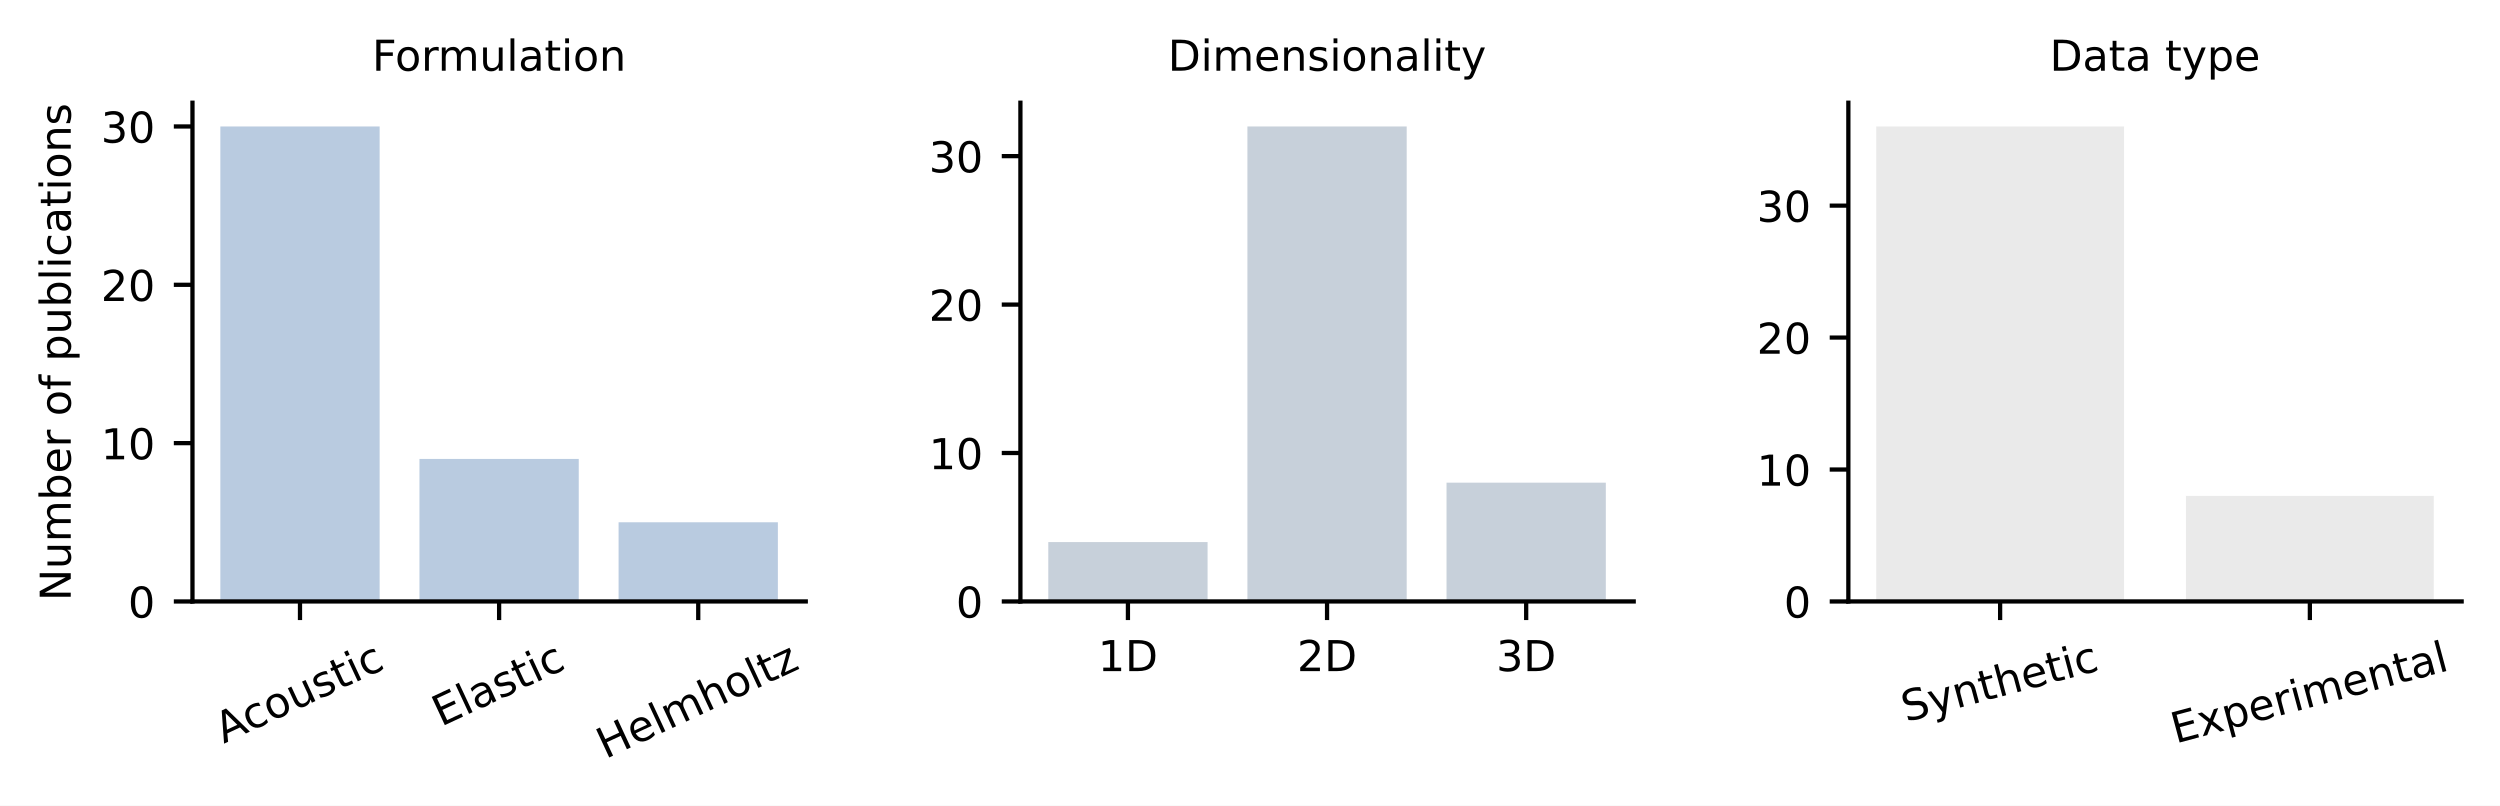
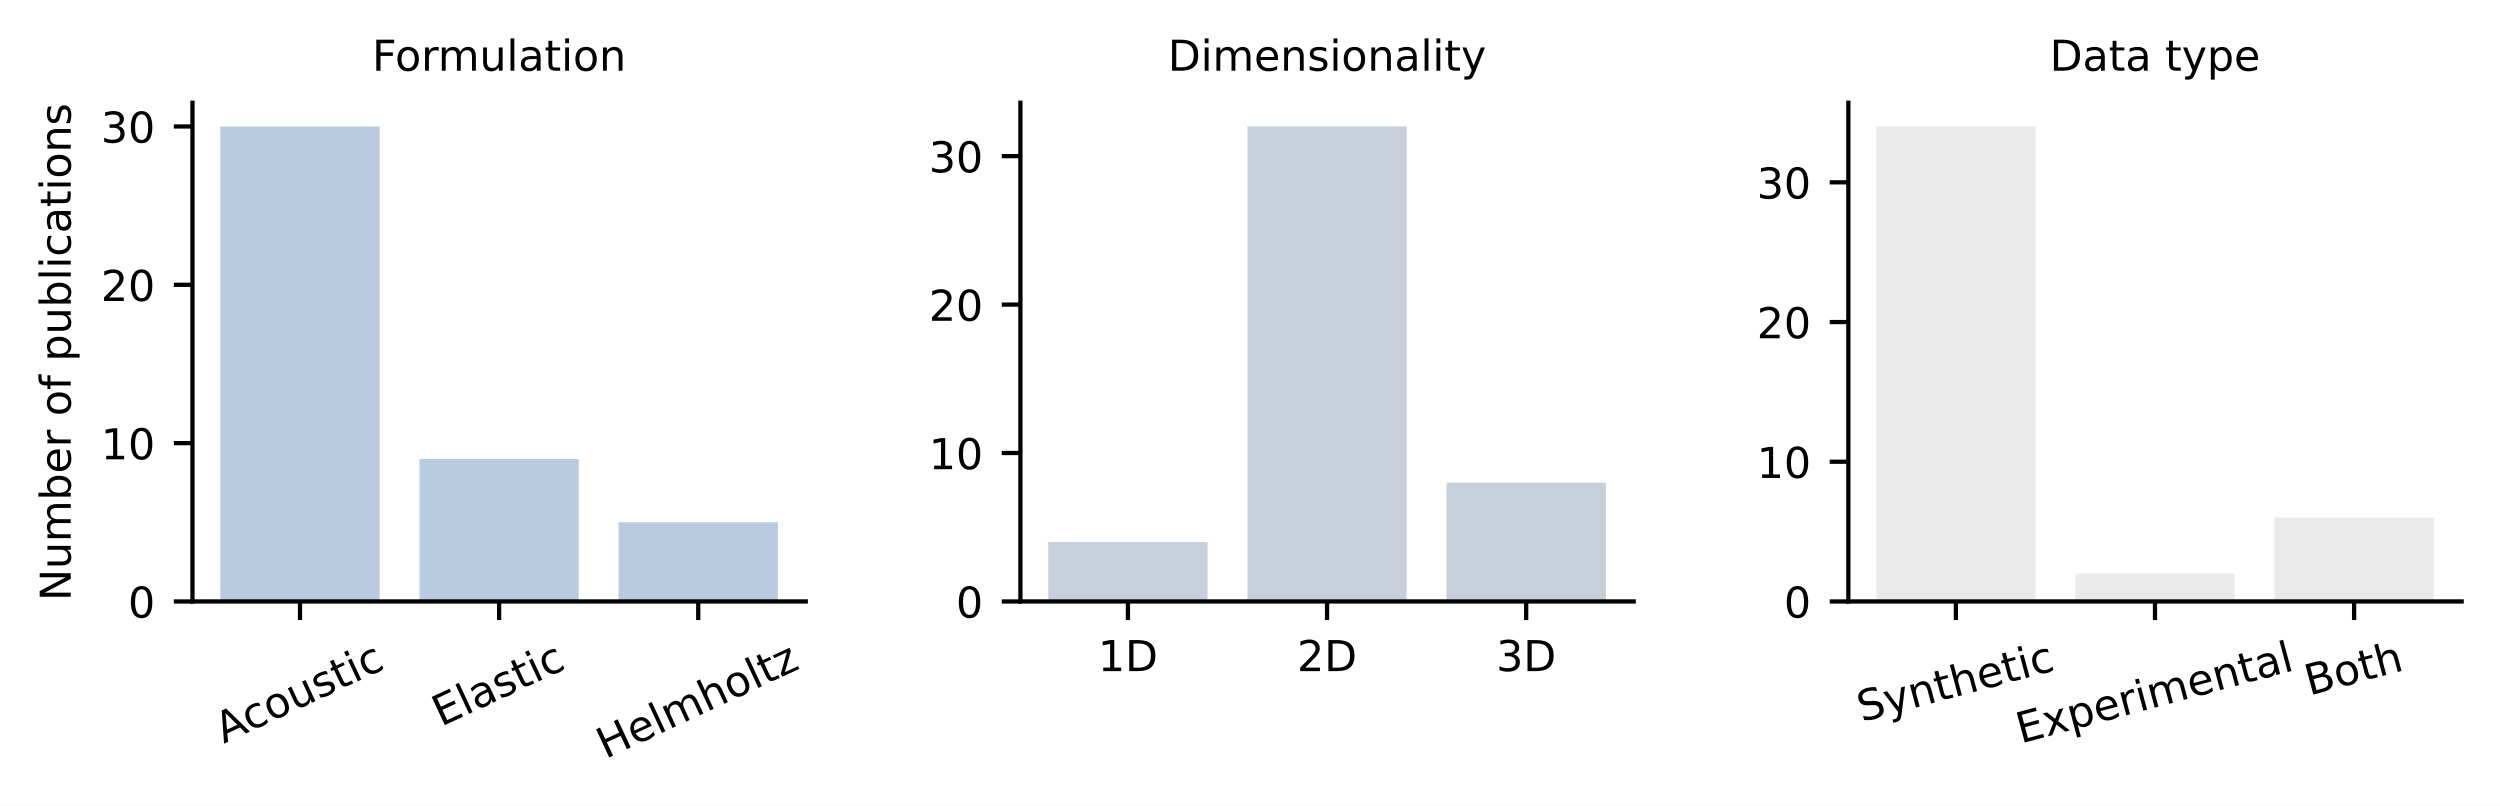
<svg xmlns="http://www.w3.org/2000/svg" xmlns:xlink="http://www.w3.org/1999/xlink" width="469.202pt" height="151.202pt" viewBox="0 0 469.202 151.202" version="1.1">
  <defs>
    <style type="text/css">*{stroke-linejoin: round; stroke-linecap: butt}</style>
  </defs>
  <g id="figure_1">
    <g id="patch_1">
      <path d="M 0 151.202  L 469.202 151.202  L 469.202 0  L 0 0  z " style="fill: #ffffff" />
    </g>
    <g id="axes_1">
      <g id="patch_2">
        <path d="M 36.123 112.879  L 151.225 112.879  L 151.225 19.279  L 36.123 19.279  z " style="fill: #ffffff" />
      </g>
      <g id="patch_3">
-         <path d="M 41.354 112.879  L 71.251 112.879  L 71.251 23.736  L 41.354 23.736  z " clip-path="url(#pb7378607f6)" style="fill: #b9cbe0" />
+         <path d="M 41.354 112.879  L 71.251 112.879  L 71.251 23.736  L 41.354 23.736  z " clip-path="url(#p65fb4c18d9)" style="fill: #b9cbe0" />
      </g>
      <g id="patch_4">
-         <path d="M 78.725 112.879  L 108.622 112.879  L 108.622 86.136  L 78.725 86.136  z " clip-path="url(#pb7378607f6)" style="fill: #b9cbe0" />
+         <path d="M 78.725 112.879  L 108.622 112.879  L 108.622 86.136  L 78.725 86.136  z " clip-path="url(#p65fb4c18d9)" style="fill: #b9cbe0" />
      </g>
      <g id="patch_5">
-         <path d="M 116.096 112.879  L 145.993 112.879  L 145.993 98.022  L 116.096 98.022  z " clip-path="url(#pb7378607f6)" style="fill: #b9cbe0" />
+         <path d="M 116.096 112.879  L 145.993 112.879  L 145.993 98.022  L 116.096 98.022  z " clip-path="url(#p65fb4c18d9)" style="fill: #b9cbe0" />
      </g>
      <g id="matplotlib.axis_1">
        <g id="xtick_1">
          <g id="line2d_1">
            <defs>
-               <path id="m9fd5620f9b" d="M 0 0  L 0 3.5  " style="stroke: #000000; stroke-width: 0.8" />
+               <path id="md28d479e32" d="M 0 0  L 0 3.5  " style="stroke: #000000; stroke-width: 0.8" />
            </defs>
            <g>
-               <use xlink:href="#m9fd5620f9b" x="56.303" y="112.879" style="stroke: #000000; stroke-width: 0.8" />
+               <use xlink:href="#md28d479e32" x="56.303" y="112.879" style="stroke: #000000; stroke-width: 0.8" />
            </g>
          </g>
          <g id="text_1">
            <g transform="translate(42.00017 139.5969) rotate(-25) scale(0.08 -0.08)">
              <defs>
                <path id="DejaVuSans-41" d="M 2188 4044  L 1331 1722  L 3047 1722  L 2188 4044  z M 1831 4666  L 2547 4666  L 4325 0  L 3669 0  L 3244 1197  L 1141 1197  L 716 0  L 50 0  L 1831 4666  z " transform="scale(0.015625)" />
                <path id="DejaVuSans-63" d="M 3122 3366  L 3122 2828  Q 2878 2963 2633 3030  Q 2388 3097 2138 3097  Q 1578 3097 1268 2742  Q 959 2388 959 1747  Q 959 1106 1268 751  Q 1578 397 2138 397  Q 2388 397 2633 464  Q 2878 531 3122 666  L 3122 134  Q 2881 22 2623 -34  Q 2366 -91 2075 -91  Q 1284 -91 818 406  Q 353 903 353 1747  Q 353 2603 823 3093  Q 1294 3584 2113 3584  Q 2378 3584 2631 3529  Q 2884 3475 3122 3366  z " transform="scale(0.015625)" />
                <path id="DejaVuSans-6f" d="M 1959 3097  Q 1497 3097 1228 2736  Q 959 2375 959 1747  Q 959 1119 1226 758  Q 1494 397 1959 397  Q 2419 397 2687 759  Q 2956 1122 2956 1747  Q 2956 2369 2687 2733  Q 2419 3097 1959 3097  z M 1959 3584  Q 2709 3584 3137 3096  Q 3566 2609 3566 1747  Q 3566 888 3137 398  Q 2709 -91 1959 -91  Q 1206 -91 779 398  Q 353 888 353 1747  Q 353 2609 779 3096  Q 1206 3584 1959 3584  z " transform="scale(0.015625)" />
                <path id="DejaVuSans-75" d="M 544 1381  L 544 3500  L 1119 3500  L 1119 1403  Q 1119 906 1312 657  Q 1506 409 1894 409  Q 2359 409 2629 706  Q 2900 1003 2900 1516  L 2900 3500  L 3475 3500  L 3475 0  L 2900 0  L 2900 538  Q 2691 219 2414 64  Q 2138 -91 1772 -91  Q 1169 -91 856 284  Q 544 659 544 1381  z M 1991 3584  L 1991 3584  z " transform="scale(0.015625)" />
                <path id="DejaVuSans-73" d="M 2834 3397  L 2834 2853  Q 2591 2978 2328 3040  Q 2066 3103 1784 3103  Q 1356 3103 1142 2972  Q 928 2841 928 2578  Q 928 2378 1081 2264  Q 1234 2150 1697 2047  L 1894 2003  Q 2506 1872 2764 1633  Q 3022 1394 3022 966  Q 3022 478 2636 193  Q 2250 -91 1575 -91  Q 1294 -91 989 -36  Q 684 19 347 128  L 347 722  Q 666 556 975 473  Q 1284 391 1588 391  Q 1994 391 2212 530  Q 2431 669 2431 922  Q 2431 1156 2273 1281  Q 2116 1406 1581 1522  L 1381 1569  Q 847 1681 609 1914  Q 372 2147 372 2553  Q 372 3047 722 3315  Q 1072 3584 1716 3584  Q 2034 3584 2315 3537  Q 2597 3491 2834 3397  z " transform="scale(0.015625)" />
                <path id="DejaVuSans-74" d="M 1172 4494  L 1172 3500  L 2356 3500  L 2356 3053  L 1172 3053  L 1172 1153  Q 1172 725 1289 603  Q 1406 481 1766 481  L 2356 481  L 2356 0  L 1766 0  Q 1100 0 847 248  Q 594 497 594 1153  L 594 3053  L 172 3053  L 172 3500  L 594 3500  L 594 4494  L 1172 4494  z " transform="scale(0.015625)" />
                <path id="DejaVuSans-69" d="M 603 3500  L 1178 3500  L 1178 0  L 603 0  L 603 3500  z M 603 4863  L 1178 4863  L 1178 4134  L 603 4134  L 603 4863  z " transform="scale(0.015625)" />
              </defs>
              <use xlink:href="#DejaVuSans-41" />
              <use xlink:href="#DejaVuSans-63" x="66.658" />
              <use xlink:href="#DejaVuSans-6f" x="121.639" />
              <use xlink:href="#DejaVuSans-75" x="182.82" />
              <use xlink:href="#DejaVuSans-73" x="246.199" />
              <use xlink:href="#DejaVuSans-74" x="298.299" />
              <use xlink:href="#DejaVuSans-69" x="337.508" />
              <use xlink:href="#DejaVuSans-63" x="365.291" />
            </g>
          </g>
        </g>
        <g id="xtick_2">
          <g id="line2d_2">
            <g>
-               <use xlink:href="#m9fd5620f9b" x="93.674" y="112.879" style="stroke: #000000; stroke-width: 0.8" />
+               <use xlink:href="#md28d479e32" x="93.674" y="112.879" style="stroke: #000000; stroke-width: 0.8" />
            </g>
          </g>
          <g id="text_2">
            <g transform="translate(82.7772 136.4204) rotate(-25) scale(0.08 -0.08)">
              <defs>
                <path id="DejaVuSans-45" d="M 628 4666  L 3578 4666  L 3578 4134  L 1259 4134  L 1259 2753  L 3481 2753  L 3481 2222  L 1259 2222  L 1259 531  L 3634 531  L 3634 0  L 628 0  L 628 4666  z " transform="scale(0.015625)" />
                <path id="DejaVuSans-6c" d="M 603 4863  L 1178 4863  L 1178 0  L 603 0  L 603 4863  z " transform="scale(0.015625)" />
                <path id="DejaVuSans-61" d="M 2194 1759  Q 1497 1759 1228 1600  Q 959 1441 959 1056  Q 959 750 1161 570  Q 1363 391 1709 391  Q 2188 391 2477 730  Q 2766 1069 2766 1631  L 2766 1759  L 2194 1759  z M 3341 1997  L 3341 0  L 2766 0  L 2766 531  Q 2569 213 2275 61  Q 1981 -91 1556 -91  Q 1019 -91 701 211  Q 384 513 384 1019  Q 384 1609 779 1909  Q 1175 2209 1959 2209  L 2766 2209  L 2766 2266  Q 2766 2663 2505 2880  Q 2244 3097 1772 3097  Q 1472 3097 1187 3025  Q 903 2953 641 2809  L 641 3341  Q 956 3463 1253 3523  Q 1550 3584 1831 3584  Q 2591 3584 2966 3190  Q 3341 2797 3341 1997  z " transform="scale(0.015625)" />
              </defs>
              <use xlink:href="#DejaVuSans-45" />
              <use xlink:href="#DejaVuSans-6c" x="63.184" />
              <use xlink:href="#DejaVuSans-61" x="90.967" />
              <use xlink:href="#DejaVuSans-73" x="152.246" />
              <use xlink:href="#DejaVuSans-74" x="204.346" />
              <use xlink:href="#DejaVuSans-69" x="243.555" />
              <use xlink:href="#DejaVuSans-63" x="271.338" />
            </g>
          </g>
        </g>
        <g id="xtick_3">
          <g id="line2d_3">
            <g>
-               <use xlink:href="#m9fd5620f9b" x="131.045" y="112.879" style="stroke: #000000; stroke-width: 0.8" />
+               <use xlink:href="#md28d479e32" x="131.045" y="112.879" style="stroke: #000000; stroke-width: 0.8" />
            </g>
          </g>
          <g id="text_3">
            <g transform="translate(113.6358 142.494) rotate(-25) scale(0.08 -0.08)">
              <defs>
                <path id="DejaVuSans-48" d="M 628 4666  L 1259 4666  L 1259 2753  L 3553 2753  L 3553 4666  L 4184 4666  L 4184 0  L 3553 0  L 3553 2222  L 1259 2222  L 1259 0  L 628 0  L 628 4666  z " transform="scale(0.015625)" />
                <path id="DejaVuSans-65" d="M 3597 1894  L 3597 1613  L 953 1613  Q 991 1019 1311 708  Q 1631 397 2203 397  Q 2534 397 2845 478  Q 3156 559 3463 722  L 3463 178  Q 3153 47 2828 -22  Q 2503 -91 2169 -91  Q 1331 -91 842 396  Q 353 884 353 1716  Q 353 2575 817 3079  Q 1281 3584 2069 3584  Q 2775 3584 3186 3129  Q 3597 2675 3597 1894  z M 3022 2063  Q 3016 2534 2758 2815  Q 2500 3097 2075 3097  Q 1594 3097 1305 2825  Q 1016 2553 972 2059  L 3022 2063  z " transform="scale(0.015625)" />
                <path id="DejaVuSans-6d" d="M 3328 2828  Q 3544 3216 3844 3400  Q 4144 3584 4550 3584  Q 5097 3584 5394 3201  Q 5691 2819 5691 2113  L 5691 0  L 5113 0  L 5113 2094  Q 5113 2597 4934 2840  Q 4756 3084 4391 3084  Q 3944 3084 3684 2787  Q 3425 2491 3425 1978  L 3425 0  L 2847 0  L 2847 2094  Q 2847 2600 2669 2842  Q 2491 3084 2119 3084  Q 1678 3084 1418 2786  Q 1159 2488 1159 1978  L 1159 0  L 581 0  L 581 3500  L 1159 3500  L 1159 2956  Q 1356 3278 1631 3431  Q 1906 3584 2284 3584  Q 2666 3584 2933 3390  Q 3200 3197 3328 2828  z " transform="scale(0.015625)" />
                <path id="DejaVuSans-68" d="M 3513 2113  L 3513 0  L 2938 0  L 2938 2094  Q 2938 2591 2744 2837  Q 2550 3084 2163 3084  Q 1697 3084 1428 2787  Q 1159 2491 1159 1978  L 1159 0  L 581 0  L 581 4863  L 1159 4863  L 1159 2956  Q 1366 3272 1645 3428  Q 1925 3584 2291 3584  Q 2894 3584 3203 3211  Q 3513 2838 3513 2113  z " transform="scale(0.015625)" />
                <path id="DejaVuSans-7a" d="M 353 3500  L 3084 3500  L 3084 2975  L 922 459  L 3084 459  L 3084 0  L 275 0  L 275 525  L 2438 3041  L 353 3041  L 353 3500  z " transform="scale(0.015625)" />
              </defs>
              <use xlink:href="#DejaVuSans-48" />
              <use xlink:href="#DejaVuSans-65" x="75.195" />
              <use xlink:href="#DejaVuSans-6c" x="136.719" />
              <use xlink:href="#DejaVuSans-6d" x="164.502" />
              <use xlink:href="#DejaVuSans-68" x="261.914" />
              <use xlink:href="#DejaVuSans-6f" x="325.293" />
              <use xlink:href="#DejaVuSans-6c" x="386.475" />
              <use xlink:href="#DejaVuSans-74" x="414.258" />
              <use xlink:href="#DejaVuSans-7a" x="453.467" />
            </g>
          </g>
        </g>
      </g>
      <g id="matplotlib.axis_2">
        <g id="ytick_1">
          <g id="line2d_4">
            <defs>
-               <path id="md058849a60" d="M 0 0  L -3.5 0  " style="stroke: #000000; stroke-width: 0.8" />
+               <path id="mbe8fc6da0c" d="M 0 0  L -3.5 0  " style="stroke: #000000; stroke-width: 0.8" />
            </defs>
            <g>
-               <use xlink:href="#md058849a60" x="36.123" y="112.879" style="stroke: #000000; stroke-width: 0.8" />
+               <use xlink:href="#mbe8fc6da0c" x="36.123" y="112.879" style="stroke: #000000; stroke-width: 0.8" />
            </g>
          </g>
          <g id="text_4">
            <g transform="translate(24.0325 115.9181) scale(0.08 -0.08)">
              <defs>
                <path id="DejaVuSans-30" d="M 2034 4250  Q 1547 4250 1301 3770  Q 1056 3291 1056 2328  Q 1056 1369 1301 889  Q 1547 409 2034 409  Q 2525 409 2770 889  Q 3016 1369 3016 2328  Q 3016 3291 2770 3770  Q 2525 4250 2034 4250  z M 2034 4750  Q 2819 4750 3233 4129  Q 3647 3509 3647 2328  Q 3647 1150 3233 529  Q 2819 -91 2034 -91  Q 1250 -91 836 529  Q 422 1150 422 2328  Q 422 3509 836 4129  Q 1250 4750 2034 4750  z " transform="scale(0.015625)" />
              </defs>
              <use xlink:href="#DejaVuSans-30" />
            </g>
          </g>
        </g>
        <g id="ytick_2">
          <g id="line2d_5">
            <g>
-               <use xlink:href="#md058849a60" x="36.123" y="83.164" style="stroke: #000000; stroke-width: 0.8" />
+               <use xlink:href="#mbe8fc6da0c" x="36.123" y="83.164" style="stroke: #000000; stroke-width: 0.8" />
            </g>
          </g>
          <g id="text_5">
            <g transform="translate(18.9425 86.20384) scale(0.08 -0.08)">
              <defs>
                <path id="DejaVuSans-31" d="M 794 531  L 1825 531  L 1825 4091  L 703 3866  L 703 4441  L 1819 4666  L 2450 4666  L 2450 531  L 3481 531  L 3481 0  L 794 0  L 794 531  z " transform="scale(0.015625)" />
              </defs>
              <use xlink:href="#DejaVuSans-31" />
              <use xlink:href="#DejaVuSans-30" x="63.623" />
            </g>
          </g>
        </g>
        <g id="ytick_3">
          <g id="line2d_6">
            <g>
-               <use xlink:href="#md058849a60" x="36.123" y="53.45" style="stroke: #000000; stroke-width: 0.8" />
+               <use xlink:href="#mbe8fc6da0c" x="36.123" y="53.45" style="stroke: #000000; stroke-width: 0.8" />
            </g>
          </g>
          <g id="text_6">
            <g transform="translate(18.9425 56.48955) scale(0.08 -0.08)">
              <defs>
                <path id="DejaVuSans-32" d="M 1228 531  L 3431 531  L 3431 0  L 469 0  L 469 531  Q 828 903 1448 1529  Q 2069 2156 2228 2338  Q 2531 2678 2651 2914  Q 2772 3150 2772 3378  Q 2772 3750 2511 3984  Q 2250 4219 1831 4219  Q 1534 4219 1204 4116  Q 875 4013 500 3803  L 500 4441  Q 881 4594 1212 4672  Q 1544 4750 1819 4750  Q 2544 4750 2975 4387  Q 3406 4025 3406 3419  Q 3406 3131 3298 2873  Q 3191 2616 2906 2266  Q 2828 2175 2409 1742  Q 1991 1309 1228 531  z " transform="scale(0.015625)" />
              </defs>
              <use xlink:href="#DejaVuSans-32" />
              <use xlink:href="#DejaVuSans-30" x="63.623" />
            </g>
          </g>
        </g>
        <g id="ytick_4">
          <g id="line2d_7">
            <g>
-               <use xlink:href="#md058849a60" x="36.123" y="23.736" style="stroke: #000000; stroke-width: 0.8" />
+               <use xlink:href="#mbe8fc6da0c" x="36.123" y="23.736" style="stroke: #000000; stroke-width: 0.8" />
            </g>
          </g>
          <g id="text_7">
            <g transform="translate(18.9425 26.77527) scale(0.08 -0.08)">
              <defs>
                <path id="DejaVuSans-33" d="M 2597 2516  Q 3050 2419 3304 2112  Q 3559 1806 3559 1356  Q 3559 666 3084 287  Q 2609 -91 1734 -91  Q 1441 -91 1130 -33  Q 819 25 488 141  L 488 750  Q 750 597 1062 519  Q 1375 441 1716 441  Q 2309 441 2620 675  Q 2931 909 2931 1356  Q 2931 1769 2642 2001  Q 2353 2234 1838 2234  L 1294 2234  L 1294 2753  L 1863 2753  Q 2328 2753 2575 2939  Q 2822 3125 2822 3475  Q 2822 3834 2567 4026  Q 2313 4219 1838 4219  Q 1578 4219 1281 4162  Q 984 4106 628 3988  L 628 4550  Q 988 4650 1302 4700  Q 1616 4750 1894 4750  Q 2613 4750 3031 4423  Q 3450 4097 3450 3541  Q 3450 3153 3228 2886  Q 3006 2619 2597 2516  z " transform="scale(0.015625)" />
              </defs>
              <use xlink:href="#DejaVuSans-33" />
              <use xlink:href="#DejaVuSans-30" x="63.623" />
            </g>
          </g>
        </g>
        <g id="text_8">
          <g transform="translate(13.27875 112.7781) rotate(-90) scale(0.08 -0.08)">
            <defs>
              <path id="DejaVuSans-4e" d="M 628 4666  L 1478 4666  L 3547 763  L 3547 4666  L 4159 4666  L 4159 0  L 3309 0  L 1241 3903  L 1241 0  L 628 0  L 628 4666  z " transform="scale(0.015625)" />
              <path id="DejaVuSans-62" d="M 3116 1747  Q 3116 2381 2855 2742  Q 2594 3103 2138 3103  Q 1681 3103 1420 2742  Q 1159 2381 1159 1747  Q 1159 1113 1420 752  Q 1681 391 2138 391  Q 2594 391 2855 752  Q 3116 1113 3116 1747  z M 1159 2969  Q 1341 3281 1617 3432  Q 1894 3584 2278 3584  Q 2916 3584 3314 3078  Q 3713 2572 3713 1747  Q 3713 922 3314 415  Q 2916 -91 2278 -91  Q 1894 -91 1617 61  Q 1341 213 1159 525  L 1159 0  L 581 0  L 581 4863  L 1159 4863  L 1159 2969  z " transform="scale(0.015625)" />
              <path id="DejaVuSans-72" d="M 2631 2963  Q 2534 3019 2420 3045  Q 2306 3072 2169 3072  Q 1681 3072 1420 2755  Q 1159 2438 1159 1844  L 1159 0  L 581 0  L 581 3500  L 1159 3500  L 1159 2956  Q 1341 3275 1631 3429  Q 1922 3584 2338 3584  Q 2397 3584 2469 3576  Q 2541 3569 2628 3553  L 2631 2963  z " transform="scale(0.015625)" />
              <path id="DejaVuSans-20" transform="scale(0.015625)" />
              <path id="DejaVuSans-66" d="M 2375 4863  L 2375 4384  L 1825 4384  Q 1516 4384 1395 4259  Q 1275 4134 1275 3809  L 1275 3500  L 2222 3500  L 2222 3053  L 1275 3053  L 1275 0  L 697 0  L 697 3053  L 147 3053  L 147 3500  L 697 3500  L 697 3744  Q 697 4328 969 4595  Q 1241 4863 1831 4863  L 2375 4863  z " transform="scale(0.015625)" />
              <path id="DejaVuSans-70" d="M 1159 525  L 1159 -1331  L 581 -1331  L 581 3500  L 1159 3500  L 1159 2969  Q 1341 3281 1617 3432  Q 1894 3584 2278 3584  Q 2916 3584 3314 3078  Q 3713 2572 3713 1747  Q 3713 922 3314 415  Q 2916 -91 2278 -91  Q 1894 -91 1617 61  Q 1341 213 1159 525  z M 3116 1747  Q 3116 2381 2855 2742  Q 2594 3103 2138 3103  Q 1681 3103 1420 2742  Q 1159 2381 1159 1747  Q 1159 1113 1420 752  Q 1681 391 2138 391  Q 2594 391 2855 752  Q 3116 1113 3116 1747  z " transform="scale(0.015625)" />
              <path id="DejaVuSans-6e" d="M 3513 2113  L 3513 0  L 2938 0  L 2938 2094  Q 2938 2591 2744 2837  Q 2550 3084 2163 3084  Q 1697 3084 1428 2787  Q 1159 2491 1159 1978  L 1159 0  L 581 0  L 581 3500  L 1159 3500  L 1159 2956  Q 1366 3272 1645 3428  Q 1925 3584 2291 3584  Q 2894 3584 3203 3211  Q 3513 2838 3513 2113  z " transform="scale(0.015625)" />
            </defs>
            <use xlink:href="#DejaVuSans-4e" />
            <use xlink:href="#DejaVuSans-75" x="74.805" />
            <use xlink:href="#DejaVuSans-6d" x="138.184" />
            <use xlink:href="#DejaVuSans-62" x="235.596" />
            <use xlink:href="#DejaVuSans-65" x="299.072" />
            <use xlink:href="#DejaVuSans-72" x="360.596" />
            <use xlink:href="#DejaVuSans-20" x="401.709" />
            <use xlink:href="#DejaVuSans-6f" x="433.496" />
            <use xlink:href="#DejaVuSans-66" x="494.678" />
            <use xlink:href="#DejaVuSans-20" x="529.883" />
            <use xlink:href="#DejaVuSans-70" x="561.67" />
            <use xlink:href="#DejaVuSans-75" x="625.146" />
            <use xlink:href="#DejaVuSans-62" x="688.525" />
            <use xlink:href="#DejaVuSans-6c" x="752.002" />
            <use xlink:href="#DejaVuSans-69" x="779.785" />
            <use xlink:href="#DejaVuSans-63" x="807.568" />
            <use xlink:href="#DejaVuSans-61" x="862.549" />
            <use xlink:href="#DejaVuSans-74" x="923.828" />
            <use xlink:href="#DejaVuSans-69" x="963.037" />
            <use xlink:href="#DejaVuSans-6f" x="990.82" />
            <use xlink:href="#DejaVuSans-6e" x="1052.002" />
            <use xlink:href="#DejaVuSans-73" x="1115.381" />
          </g>
        </g>
      </g>
      <g id="patch_6">
        <path d="M 36.123 112.879  L 36.123 19.279  " style="fill: none; stroke: #000000; stroke-width: 0.8; stroke-linejoin: miter; stroke-linecap: square" />
      </g>
      <g id="patch_7">
        <path d="M 36.123 112.879  L 151.225 112.879  " style="fill: none; stroke: #000000; stroke-width: 0.8; stroke-linejoin: miter; stroke-linecap: square" />
      </g>
      <g id="text_9">
        <g transform="translate(69.84073 13.27875) scale(0.08 -0.08)">
          <defs>
            <path id="DejaVuSans-46" d="M 628 4666  L 3309 4666  L 3309 4134  L 1259 4134  L 1259 2759  L 3109 2759  L 3109 2228  L 1259 2228  L 1259 0  L 628 0  L 628 4666  z " transform="scale(0.015625)" />
          </defs>
          <use xlink:href="#DejaVuSans-46" />
          <use xlink:href="#DejaVuSans-6f" x="53.895" />
          <use xlink:href="#DejaVuSans-72" x="115.076" />
          <use xlink:href="#DejaVuSans-6d" x="154.439" />
          <use xlink:href="#DejaVuSans-75" x="251.852" />
          <use xlink:href="#DejaVuSans-6c" x="315.23" />
          <use xlink:href="#DejaVuSans-61" x="343.014" />
          <use xlink:href="#DejaVuSans-74" x="404.293" />
          <use xlink:href="#DejaVuSans-69" x="443.502" />
          <use xlink:href="#DejaVuSans-6f" x="471.285" />
          <use xlink:href="#DejaVuSans-6e" x="532.467" />
        </g>
      </g>
    </g>
    <g id="axes_2">
      <g id="patch_8">
        <path d="M 191.511 112.879  L 306.614 112.879  L 306.614 19.279  L 191.511 19.279  z " style="fill: #ffffff" />
      </g>
      <g id="patch_9">
-         <path d="M 196.743 112.879  L 226.64 112.879  L 226.64 101.736  L 196.743 101.736  z " clip-path="url(#p8c831946f1)" style="fill: #c7d0da" />
+         <path d="M 196.743 112.879  L 226.64 112.879  L 226.64 101.736  L 196.743 101.736  z " clip-path="url(#pee75c781b5)" style="fill: #c7d0da" />
      </g>
      <g id="patch_10">
-         <path d="M 234.114 112.879  L 264.011 112.879  L 264.011 23.736  L 234.114 23.736  z " clip-path="url(#p8c831946f1)" style="fill: #c7d0da" />
+         <path d="M 234.114 112.879  L 264.011 112.879  L 264.011 23.736  L 234.114 23.736  z " clip-path="url(#pee75c781b5)" style="fill: #c7d0da" />
      </g>
      <g id="patch_11">
-         <path d="M 271.485 112.879  L 301.382 112.879  L 301.382 90.593  L 271.485 90.593  z " clip-path="url(#p8c831946f1)" style="fill: #c7d0da" />
+         <path d="M 271.485 112.879  L 301.382 112.879  L 301.382 90.593  L 271.485 90.593  z " clip-path="url(#pee75c781b5)" style="fill: #c7d0da" />
      </g>
      <g id="matplotlib.axis_3">
        <g id="xtick_4">
          <g id="line2d_8">
            <g>
-               <use xlink:href="#m9fd5620f9b" x="211.691" y="112.879" style="stroke: #000000; stroke-width: 0.8" />
+               <use xlink:href="#md28d479e32" x="211.691" y="112.879" style="stroke: #000000; stroke-width: 0.8" />
            </g>
          </g>
          <g id="text_10">
            <g transform="translate(206.0665 125.9575) scale(0.08 -0.08)">
              <defs>
                <path id="DejaVuSans-44" d="M 1259 4147  L 1259 519  L 2022 519  Q 2988 519 3436 956  Q 3884 1394 3884 2338  Q 3884 3275 3436 3711  Q 2988 4147 2022 4147  L 1259 4147  z M 628 4666  L 1925 4666  Q 3281 4666 3915 4102  Q 4550 3538 4550 2338  Q 4550 1131 3912 565  Q 3275 0 1925 0  L 628 0  L 628 4666  z " transform="scale(0.015625)" />
              </defs>
              <use xlink:href="#DejaVuSans-31" />
              <use xlink:href="#DejaVuSans-44" x="63.623" />
            </g>
          </g>
        </g>
        <g id="xtick_5">
          <g id="line2d_9">
            <g>
-               <use xlink:href="#m9fd5620f9b" x="249.062" y="112.879" style="stroke: #000000; stroke-width: 0.8" />
+               <use xlink:href="#md28d479e32" x="249.062" y="112.879" style="stroke: #000000; stroke-width: 0.8" />
            </g>
          </g>
          <g id="text_11">
            <g transform="translate(243.4375 125.9575) scale(0.08 -0.08)">
              <use xlink:href="#DejaVuSans-32" />
              <use xlink:href="#DejaVuSans-44" x="63.623" />
            </g>
          </g>
        </g>
        <g id="xtick_6">
          <g id="line2d_10">
            <g>
-               <use xlink:href="#m9fd5620f9b" x="286.434" y="112.879" style="stroke: #000000; stroke-width: 0.8" />
+               <use xlink:href="#md28d479e32" x="286.434" y="112.879" style="stroke: #000000; stroke-width: 0.8" />
            </g>
          </g>
          <g id="text_12">
            <g transform="translate(280.8085 125.9575) scale(0.08 -0.08)">
              <use xlink:href="#DejaVuSans-33" />
              <use xlink:href="#DejaVuSans-44" x="63.623" />
            </g>
          </g>
        </g>
      </g>
      <g id="matplotlib.axis_4">
        <g id="ytick_5">
          <g id="line2d_11">
            <g>
-               <use xlink:href="#md058849a60" x="191.511" y="112.879" style="stroke: #000000; stroke-width: 0.8" />
+               <use xlink:href="#mbe8fc6da0c" x="191.511" y="112.879" style="stroke: #000000; stroke-width: 0.8" />
            </g>
          </g>
          <g id="text_13">
            <g transform="translate(179.4211 115.9181) scale(0.08 -0.08)">
              <use xlink:href="#DejaVuSans-30" />
            </g>
          </g>
        </g>
        <g id="ytick_6">
          <g id="line2d_12">
            <g>
-               <use xlink:href="#md058849a60" x="191.511" y="85.022" style="stroke: #000000; stroke-width: 0.8" />
+               <use xlink:href="#mbe8fc6da0c" x="191.511" y="85.022" style="stroke: #000000; stroke-width: 0.8" />
            </g>
          </g>
          <g id="text_14">
            <g transform="translate(174.3311 88.06098) scale(0.08 -0.08)">
              <use xlink:href="#DejaVuSans-31" />
              <use xlink:href="#DejaVuSans-30" x="63.623" />
            </g>
          </g>
        </g>
        <g id="ytick_7">
          <g id="line2d_13">
            <g>
-               <use xlink:href="#md058849a60" x="191.511" y="57.164" style="stroke: #000000; stroke-width: 0.8" />
+               <use xlink:href="#mbe8fc6da0c" x="191.511" y="57.164" style="stroke: #000000; stroke-width: 0.8" />
            </g>
          </g>
          <g id="text_15">
            <g transform="translate(174.3311 60.20384) scale(0.08 -0.08)">
              <use xlink:href="#DejaVuSans-32" />
              <use xlink:href="#DejaVuSans-30" x="63.623" />
            </g>
          </g>
        </g>
        <g id="ytick_8">
          <g id="line2d_14">
            <g>
-               <use xlink:href="#md058849a60" x="191.511" y="29.307" style="stroke: #000000; stroke-width: 0.8" />
+               <use xlink:href="#mbe8fc6da0c" x="191.511" y="29.307" style="stroke: #000000; stroke-width: 0.8" />
            </g>
          </g>
          <g id="text_16">
            <g transform="translate(174.3311 32.3467) scale(0.08 -0.08)">
              <use xlink:href="#DejaVuSans-33" />
              <use xlink:href="#DejaVuSans-30" x="63.623" />
            </g>
          </g>
        </g>
      </g>
      <g id="patch_12">
        <path d="M 191.511 112.879  L 191.511 19.279  " style="fill: none; stroke: #000000; stroke-width: 0.8; stroke-linejoin: miter; stroke-linecap: square" />
      </g>
      <g id="patch_13">
        <path d="M 191.511 112.879  L 306.614 112.879  " style="fill: none; stroke: #000000; stroke-width: 0.8; stroke-linejoin: miter; stroke-linecap: square" />
      </g>
      <g id="text_17">
        <g transform="translate(219.1919 13.27875) scale(0.08 -0.08)">
          <defs>
            <path id="DejaVuSans-79" d="M 2059 -325  Q 1816 -950 1584 -1140  Q 1353 -1331 966 -1331  L 506 -1331  L 506 -850  L 844 -850  Q 1081 -850 1212 -737  Q 1344 -625 1503 -206  L 1606 56  L 191 3500  L 800 3500  L 1894 763  L 2988 3500  L 3597 3500  L 2059 -325  z " transform="scale(0.015625)" />
          </defs>
          <use xlink:href="#DejaVuSans-44" />
          <use xlink:href="#DejaVuSans-69" x="77.002" />
          <use xlink:href="#DejaVuSans-6d" x="104.785" />
          <use xlink:href="#DejaVuSans-65" x="202.197" />
          <use xlink:href="#DejaVuSans-6e" x="263.721" />
          <use xlink:href="#DejaVuSans-73" x="327.1" />
          <use xlink:href="#DejaVuSans-69" x="379.199" />
          <use xlink:href="#DejaVuSans-6f" x="406.982" />
          <use xlink:href="#DejaVuSans-6e" x="468.164" />
          <use xlink:href="#DejaVuSans-61" x="531.543" />
          <use xlink:href="#DejaVuSans-6c" x="592.822" />
          <use xlink:href="#DejaVuSans-69" x="620.605" />
          <use xlink:href="#DejaVuSans-74" x="648.389" />
          <use xlink:href="#DejaVuSans-79" x="687.598" />
        </g>
      </g>
    </g>
    <g id="axes_3">
      <g id="patch_14">
        <path d="M 346.9 112.879  L 462.002 112.879  L 462.002 19.279  L 346.9 19.279  z " style="fill: #ffffff" />
      </g>
      <g id="patch_15">
-         <path d="M 352.132 112.879  L 398.638 112.879  L 398.638 23.736  L 352.132 23.736  z " clip-path="url(#p9d002267af)" style="fill: #d6d6d6; fill-opacity: 0.514" />
+         <path d="M 352.132 112.879  L 382.029 112.879  L 382.029 23.736  L 352.132 23.736  z " clip-path="url(#pb6505bf5b1)" style="fill: #d6d6d6; fill-opacity: 0.514" />
      </g>
      <g id="patch_16">
-         <path d="M 410.264 112.879  L 456.771 112.879  L 456.771 93.069  L 410.264 93.069  z " clip-path="url(#p9d002267af)" style="fill: #d6d6d6; fill-opacity: 0.514" />
+         <path d="M 389.503 112.879  L 419.4 112.879  L 419.4 107.635  L 389.503 107.635  z " clip-path="url(#pb6505bf5b1)" style="fill: #d6d6d6; fill-opacity: 0.514" />
+       </g>
+       <g id="patch_17">
+         <path d="M 426.874 112.879  L 456.771 112.879  L 456.771 97.148  L 426.874 97.148  z " clip-path="url(#pb6505bf5b1)" style="fill: #d6d6d6; fill-opacity: 0.514" />
      </g>
      <g id="matplotlib.axis_5">
        <g id="xtick_7">
          <g id="line2d_15">
            <g>
-               <use xlink:href="#m9fd5620f9b" x="375.385" y="112.879" style="stroke: #000000; stroke-width: 0.8" />
+               <use xlink:href="#md28d479e32" x="367.08" y="112.879" style="stroke: #000000; stroke-width: 0.8" />
            </g>
          </g>
          <g id="text_18">
-             <g transform="translate(357.7146 135.526) rotate(-15) scale(0.08 -0.08)">
+             <g transform="translate(349.41 135.526) rotate(-15) scale(0.08 -0.08)">
              <defs>
                <path id="DejaVuSans-53" d="M 3425 4513  L 3425 3897  Q 3066 4069 2747 4153  Q 2428 4238 2131 4238  Q 1616 4238 1336 4038  Q 1056 3838 1056 3469  Q 1056 3159 1242 3001  Q 1428 2844 1947 2747  L 2328 2669  Q 3034 2534 3370 2195  Q 3706 1856 3706 1288  Q 3706 609 3251 259  Q 2797 -91 1919 -91  Q 1588 -91 1214 -16  Q 841 59 441 206  L 441 856  Q 825 641 1194 531  Q 1563 422 1919 422  Q 2459 422 2753 634  Q 3047 847 3047 1241  Q 3047 1584 2836 1778  Q 2625 1972 2144 2069  L 1759 2144  Q 1053 2284 737 2584  Q 422 2884 422 3419  Q 422 4038 858 4394  Q 1294 4750 2059 4750  Q 2388 4750 2728 4690  Q 3069 4631 3425 4513  z " transform="scale(0.015625)" />
              </defs>
              <use xlink:href="#DejaVuSans-53" />
              <use xlink:href="#DejaVuSans-79" x="63.477" />
              <use xlink:href="#DejaVuSans-6e" x="122.656" />
              <use xlink:href="#DejaVuSans-74" x="186.035" />
              <use xlink:href="#DejaVuSans-68" x="225.244" />
              <use xlink:href="#DejaVuSans-65" x="288.623" />
              <use xlink:href="#DejaVuSans-74" x="350.146" />
              <use xlink:href="#DejaVuSans-69" x="389.355" />
              <use xlink:href="#DejaVuSans-63" x="417.139" />
            </g>
          </g>
        </g>
        <g id="xtick_8">
          <g id="line2d_16">
            <g>
-               <use xlink:href="#m9fd5620f9b" x="433.517" y="112.879" style="stroke: #000000; stroke-width: 0.8" />
+               <use xlink:href="#md28d479e32" x="404.451" y="112.879" style="stroke: #000000; stroke-width: 0.8" />
            </g>
          </g>
          <g id="text_19">
-             <g transform="translate(408.3234 139.558) rotate(-15) scale(0.08 -0.08)">
+             <g transform="translate(379.257 139.558) rotate(-15) scale(0.08 -0.08)">
              <defs>
                <path id="DejaVuSans-78" d="M 3513 3500  L 2247 1797  L 3578 0  L 2900 0  L 1881 1375  L 863 0  L 184 0  L 1544 1831  L 300 3500  L 978 3500  L 1906 2253  L 2834 3500  L 3513 3500  z " transform="scale(0.015625)" />
              </defs>
              <use xlink:href="#DejaVuSans-45" />
              <use xlink:href="#DejaVuSans-78" x="63.184" />
              <use xlink:href="#DejaVuSans-70" x="122.363" />
              <use xlink:href="#DejaVuSans-65" x="185.84" />
              <use xlink:href="#DejaVuSans-72" x="247.363" />
              <use xlink:href="#DejaVuSans-69" x="288.477" />
              <use xlink:href="#DejaVuSans-6d" x="316.26" />
              <use xlink:href="#DejaVuSans-65" x="413.672" />
              <use xlink:href="#DejaVuSans-6e" x="475.195" />
              <use xlink:href="#DejaVuSans-74" x="538.574" />
              <use xlink:href="#DejaVuSans-61" x="577.783" />
              <use xlink:href="#DejaVuSans-6c" x="639.062" />
            </g>
          </g>
        </g>
+         <g id="xtick_9">
+           <g id="line2d_17">
+             <g>
+               <use xlink:href="#md28d479e32" x="441.822" y="112.879" style="stroke: #000000; stroke-width: 0.8" />
+             </g>
+           </g>
+           <g id="text_20">
+             <g transform="translate(433.4152 130.5618) rotate(-15) scale(0.08 -0.08)">
+               <defs>
+                 <path id="DejaVuSans-42" d="M 1259 2228  L 1259 519  L 2272 519  Q 2781 519 3026 730  Q 3272 941 3272 1375  Q 3272 1813 3026 2020  Q 2781 2228 2272 2228  L 1259 2228  z M 1259 4147  L 1259 2741  L 2194 2741  Q 2656 2741 2882 2914  Q 3109 3088 3109 3444  Q 3109 3797 2882 3972  Q 2656 4147 2194 4147  L 1259 4147  z M 628 4666  L 2241 4666  Q 2963 4666 3353 4366  Q 3744 4066 3744 3513  Q 3744 3084 3544 2831  Q 3344 2578 2956 2516  Q 3422 2416 3680 2098  Q 3938 1781 3938 1306  Q 3938 681 3513 340  Q 3088 0 2303 0  L 628 0  L 628 4666  z " transform="scale(0.015625)" />
+               </defs>
+               <use xlink:href="#DejaVuSans-42" />
+               <use xlink:href="#DejaVuSans-6f" x="68.604" />
+               <use xlink:href="#DejaVuSans-74" x="129.785" />
+               <use xlink:href="#DejaVuSans-68" x="168.994" />
+             </g>
+           </g>
+         </g>
      </g>
      <g id="matplotlib.axis_6">
        <g id="ytick_9">
-           <g id="line2d_17">
-             <g>
-               <use xlink:href="#md058849a60" x="346.9" y="112.879" style="stroke: #000000; stroke-width: 0.8" />
-             </g>
-           </g>
-           <g id="text_20">
+           <g id="line2d_18">
+             <g>
+               <use xlink:href="#mbe8fc6da0c" x="346.9" y="112.879" style="stroke: #000000; stroke-width: 0.8" />
+             </g>
+           </g>
+           <g id="text_21">
            <g transform="translate(334.8098 115.9181) scale(0.08 -0.08)">
              <use xlink:href="#DejaVuSans-30" />
            </g>
          </g>
        </g>
        <g id="ytick_10">
-           <g id="line2d_18">
-             <g>
-               <use xlink:href="#md058849a60" x="346.9" y="88.117" style="stroke: #000000; stroke-width: 0.8" />
-             </g>
-           </g>
-           <g id="text_21">
-             <g transform="translate(329.7198 91.15622) scale(0.08 -0.08)">
+           <g id="line2d_19">
+             <g>
+               <use xlink:href="#mbe8fc6da0c" x="346.9" y="86.66" style="stroke: #000000; stroke-width: 0.8" />
+             </g>
+           </g>
+           <g id="text_22">
+             <g transform="translate(329.7198 89.69964) scale(0.08 -0.08)">
              <use xlink:href="#DejaVuSans-31" />
              <use xlink:href="#DejaVuSans-30" x="63.623" />
            </g>
          </g>
        </g>
        <g id="ytick_11">
-           <g id="line2d_19">
-             <g>
-               <use xlink:href="#md058849a60" x="346.9" y="63.355" style="stroke: #000000; stroke-width: 0.8" />
-             </g>
-           </g>
-           <g id="text_22">
-             <g transform="translate(329.7198 66.39432) scale(0.08 -0.08)">
+           <g id="line2d_20">
+             <g>
+               <use xlink:href="#mbe8fc6da0c" x="346.9" y="60.442" style="stroke: #000000; stroke-width: 0.8" />
+             </g>
+           </g>
+           <g id="text_23">
+             <g transform="translate(329.7198 63.48115) scale(0.08 -0.08)">
              <use xlink:href="#DejaVuSans-32" />
              <use xlink:href="#DejaVuSans-30" x="63.623" />
            </g>
          </g>
        </g>
        <g id="ytick_12">
-           <g id="line2d_20">
-             <g>
-               <use xlink:href="#md058849a60" x="346.9" y="38.593" style="stroke: #000000; stroke-width: 0.8" />
-             </g>
-           </g>
-           <g id="text_23">
-             <g transform="translate(329.7198 41.63241) scale(0.08 -0.08)">
+           <g id="line2d_21">
+             <g>
+               <use xlink:href="#mbe8fc6da0c" x="346.9" y="34.223" style="stroke: #000000; stroke-width: 0.8" />
+             </g>
+           </g>
+           <g id="text_24">
+             <g transform="translate(329.7198 37.26266) scale(0.08 -0.08)">
              <use xlink:href="#DejaVuSans-33" />
              <use xlink:href="#DejaVuSans-30" x="63.623" />
            </g>
          </g>
        </g>
      </g>
-       <g id="patch_17">
+       <g id="patch_18">
        <path d="M 346.9 112.879  L 346.9 19.279  " style="fill: none; stroke: #000000; stroke-width: 0.8; stroke-linejoin: miter; stroke-linecap: square" />
      </g>
-       <g id="patch_18">
+       <g id="patch_19">
        <path d="M 346.9 112.879  L 462.002 112.879  " style="fill: none; stroke: #000000; stroke-width: 0.8; stroke-linejoin: miter; stroke-linecap: square" />
      </g>
-       <g id="text_24">
+       <g id="text_25">
        <g transform="translate(384.693 13.27875) scale(0.08 -0.08)">
          <use xlink:href="#DejaVuSans-44" />
          <use xlink:href="#DejaVuSans-61" x="77.002" />
          <use xlink:href="#DejaVuSans-74" x="138.281" />
          <use xlink:href="#DejaVuSans-61" x="177.49" />
          <use xlink:href="#DejaVuSans-20" x="238.77" />
          <use xlink:href="#DejaVuSans-74" x="270.557" />
          <use xlink:href="#DejaVuSans-79" x="309.766" />
          <use xlink:href="#DejaVuSans-70" x="368.945" />
          <use xlink:href="#DejaVuSans-65" x="432.422" />
        </g>
      </g>
    </g>
  </g>
  <defs>
-     <clipPath id="pb7378607f6">
+     <clipPath id="p65fb4c18d9">
      <rect x="36.123" y="19.279" width="115.103" height="93.6" />
    </clipPath>
-     <clipPath id="p8c831946f1">
+     <clipPath id="pee75c781b5">
      <rect x="191.511" y="19.279" width="115.103" height="93.6" />
    </clipPath>
-     <clipPath id="p9d002267af">
+     <clipPath id="pb6505bf5b1">
      <rect x="346.9" y="19.279" width="115.103" height="93.6" />
    </clipPath>
  </defs>
</svg>
